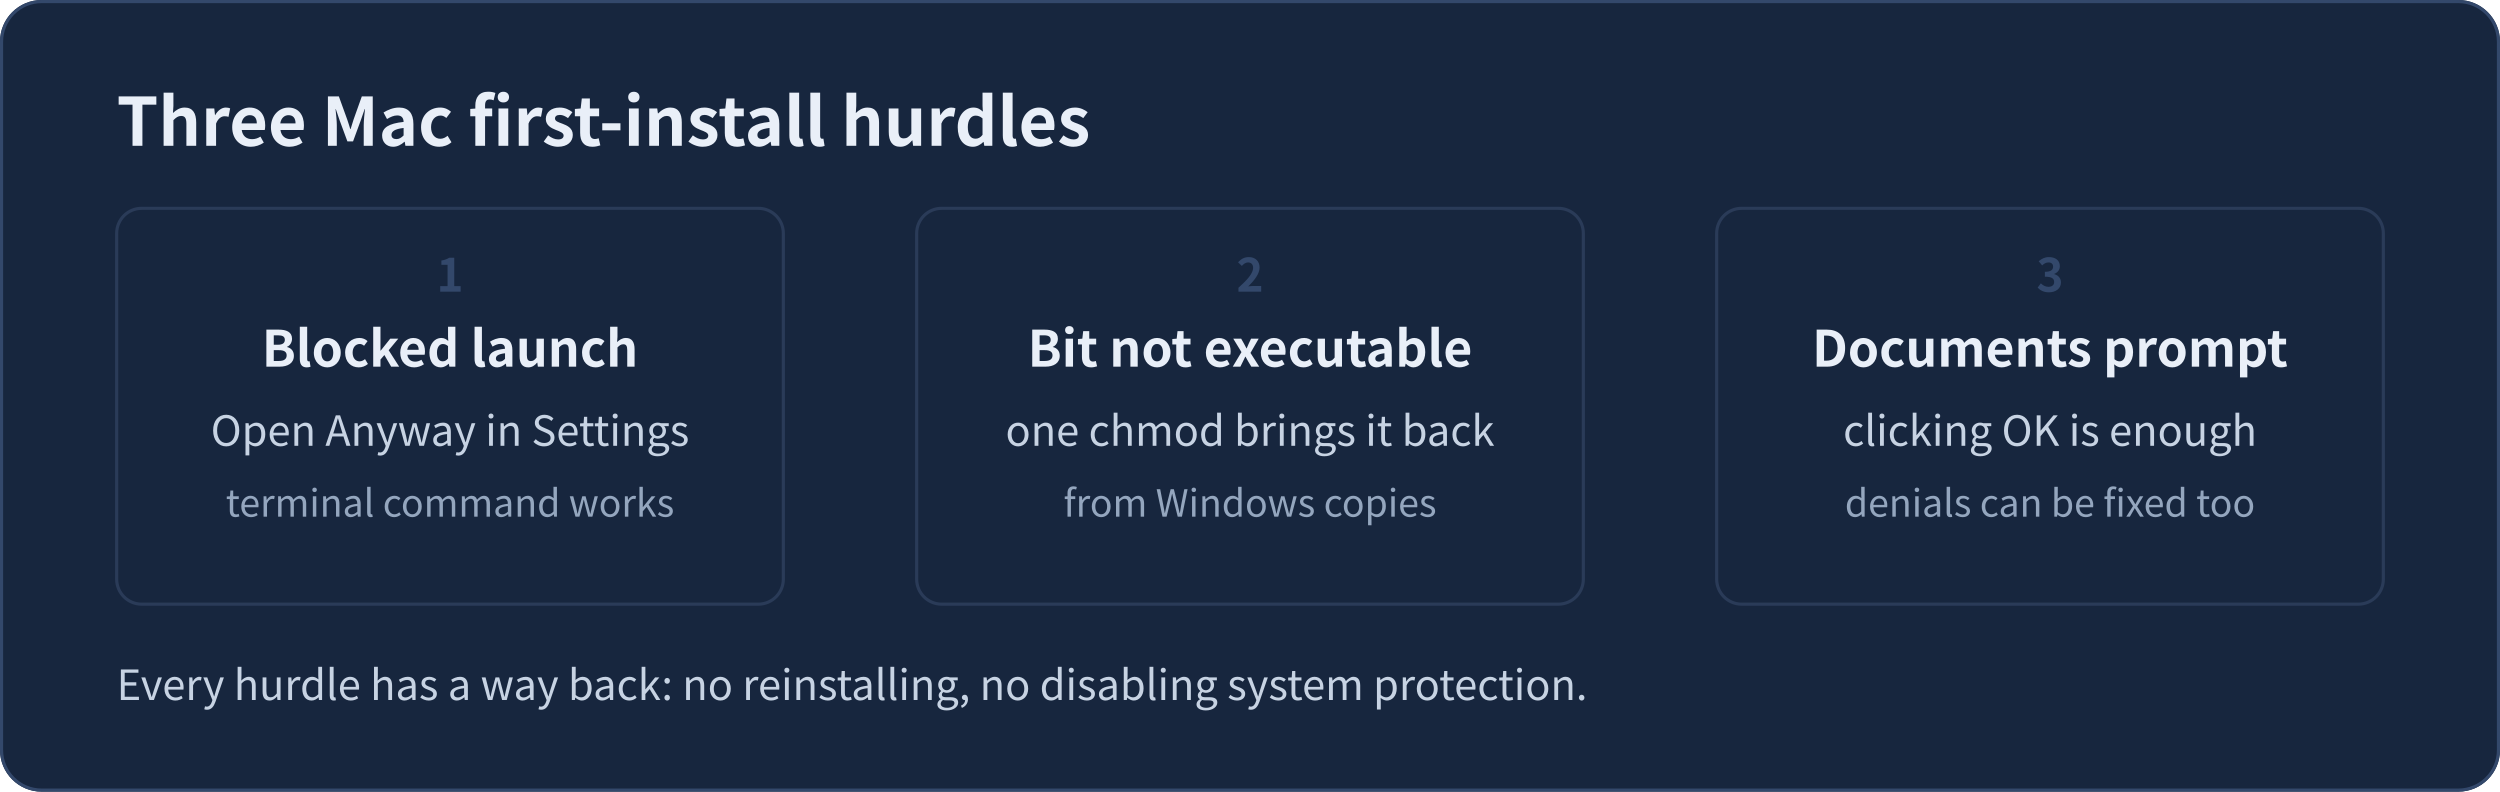
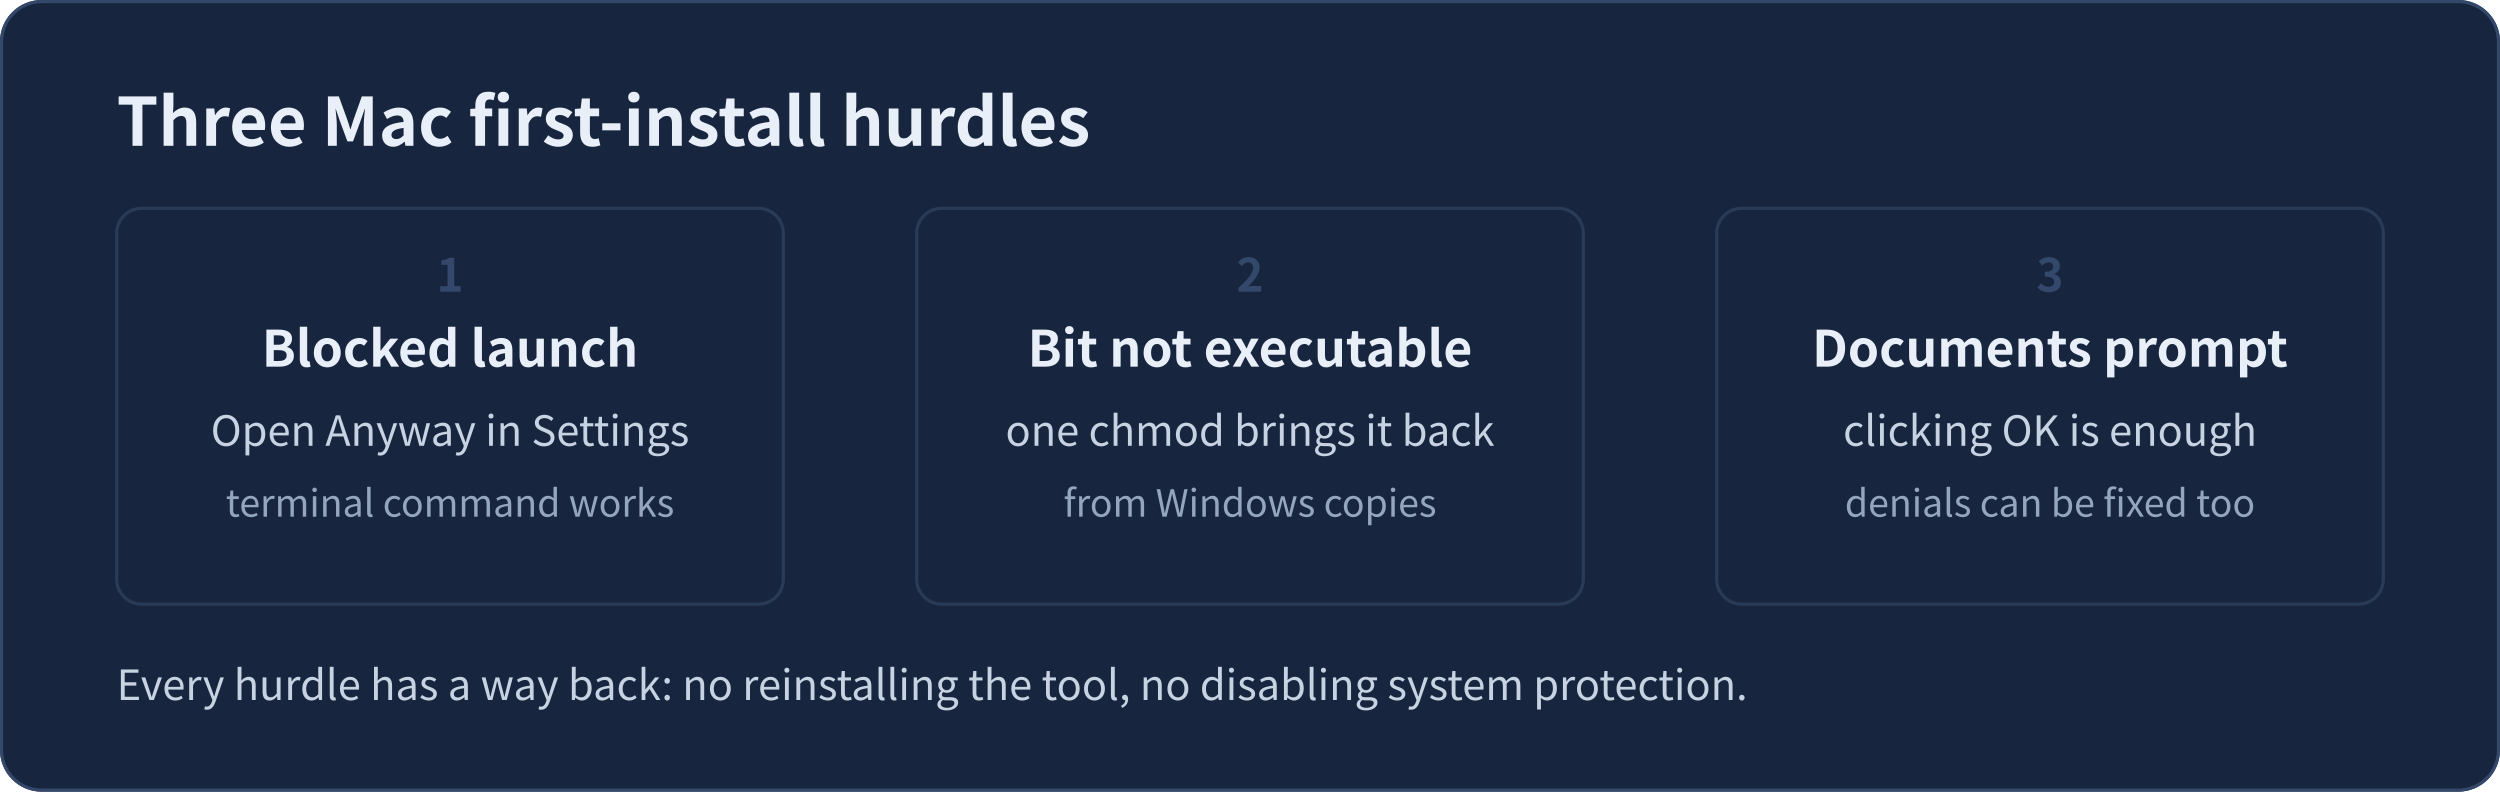
<svg xmlns="http://www.w3.org/2000/svg" width="1200" height="380" viewBox="0 0 1200 380" role="img" aria-labelledby="blockersTitle blockersDesc" font-family="-apple-system, BlinkMacSystemFont, 'Segoe UI', 'PingFang SC', 'Microsoft YaHei', 'Noto Sans CJK SC', sans-serif">
  <rect width="1200" height="380" rx="20" fill="#17263E" />
  <rect x="0.75" y="0.75" width="1198.5" height="378.5" rx="19.25" fill="none" stroke="#33486B" stroke-width="1.5" />
  <g id="heading">
    <text x="56" y="70" font-size="32" font-weight="700" fill="#E9EFF8">Three Mac first-install hurdles</text>
  </g>
  <g id="boxes" fill="none" stroke="#2A3B58" stroke-width="1.5">
    <rect x="56" y="100" width="320" height="190" rx="12" />
    <rect x="440" y="100" width="320" height="190" rx="12" />
    <rect x="824" y="100" width="320" height="190" rx="12" />
  </g>
  <g id="numbers" font-size="22" font-weight="700" fill="#33486B" text-anchor="middle">
    <text x="216" y="140">1</text>
    <text x="600" y="140">2</text>
    <text x="984" y="140">3</text>
  </g>
  <g id="labels">
    <text x="216" y="176" font-size="24" font-weight="700" fill="#E9EFF8" text-anchor="middle">Blocked launch</text>
    <text x="216" y="214" font-size="20" fill="#C7D3E3" text-anchor="middle">Open Anyway in Settings</text>
    <text x="216" y="248" font-size="18" fill="#94A6BE" text-anchor="middle">terminal command works</text>
    <text x="600" y="176" font-size="24" font-weight="700" fill="#E9EFF8" text-anchor="middle">Bit not executable</text>
    <text x="600" y="214" font-size="20" fill="#C7D3E3" text-anchor="middle">one chmod brings it back</text>
    <text x="600" y="248" font-size="18" fill="#94A6BE" text-anchor="middle">from Windows copies</text>
    <text x="984" y="176" font-size="24" font-weight="700" fill="#E9EFF8" text-anchor="middle">Documents prompt</text>
    <text x="984" y="214" font-size="20" fill="#C7D3E3" text-anchor="middle">clicking OK is enough</text>
    <text x="984" y="248" font-size="18" fill="#94A6BE" text-anchor="middle">denials can be fixed too</text>
  </g>
  <g id="footer">
-     <text x="56" y="336" font-size="20" fill="#C7D3E3">Every hurdle has a way back: no reinstalling, no disabling system protection.</text>
+     <text x="56" y="336" font-size="20" fill="#C7D3E3">Every hurdle has a way back: no reinstalling the tool, no disabling system protection.</text>
  </g>
</svg>
